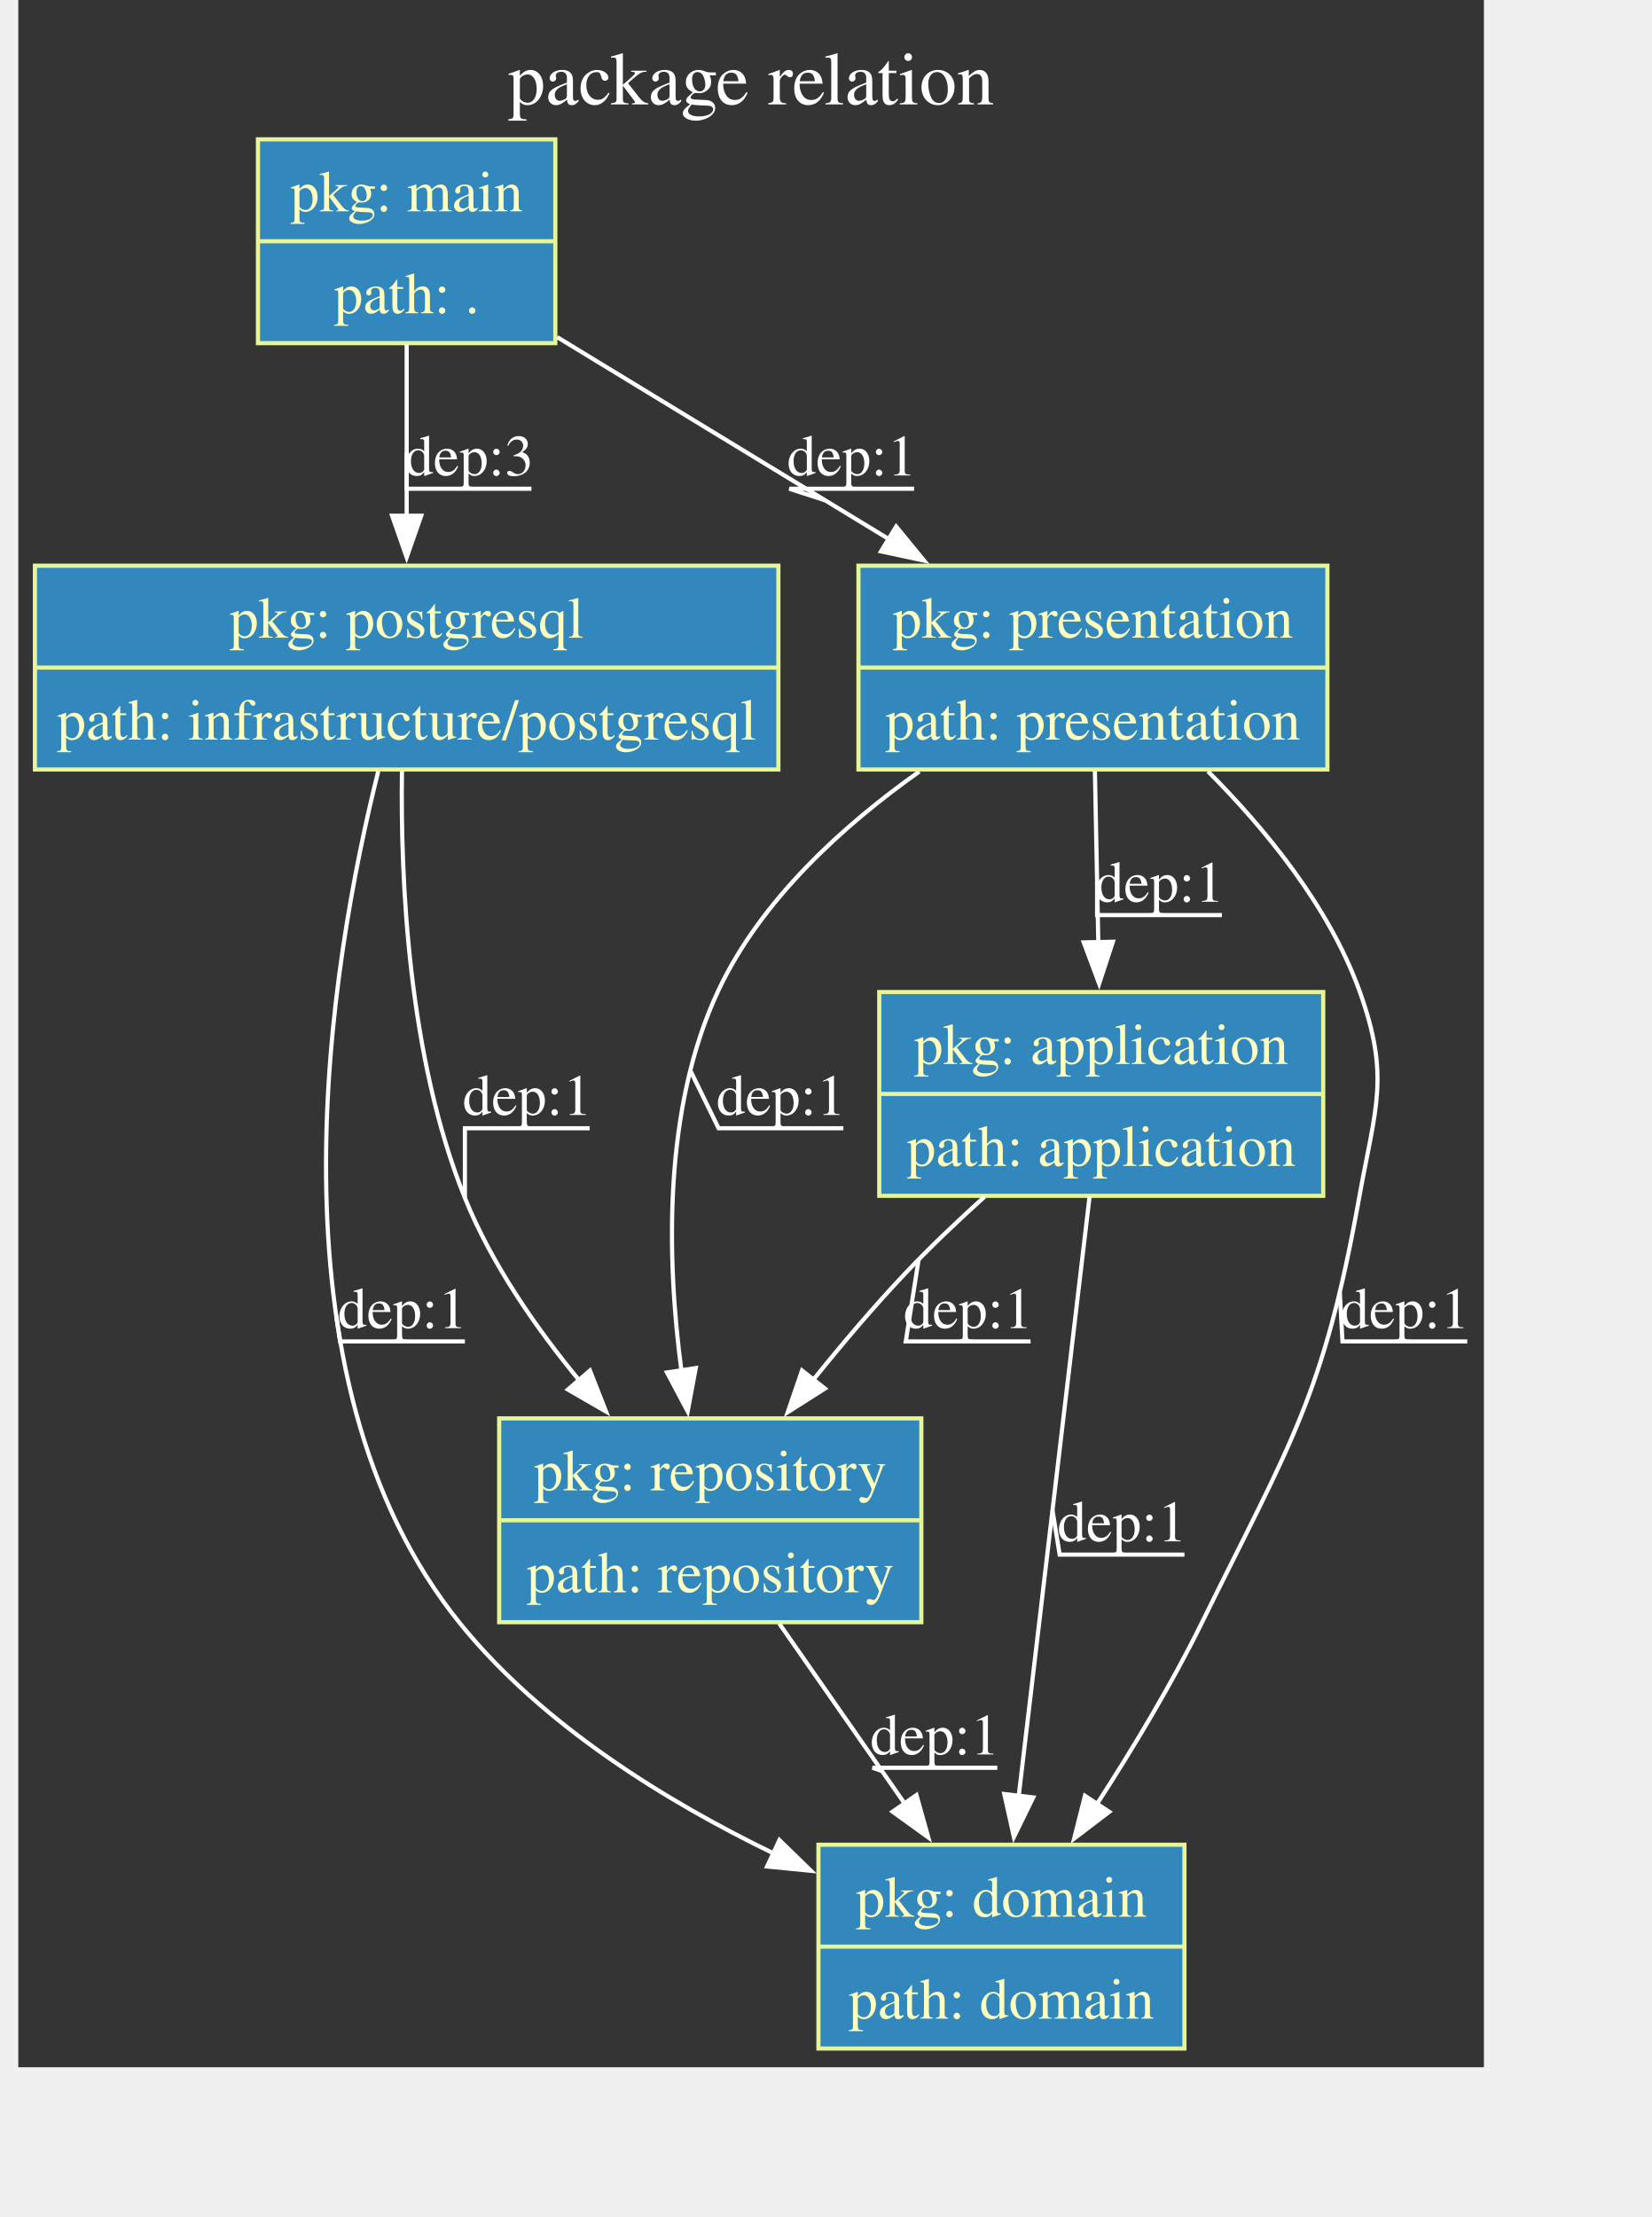
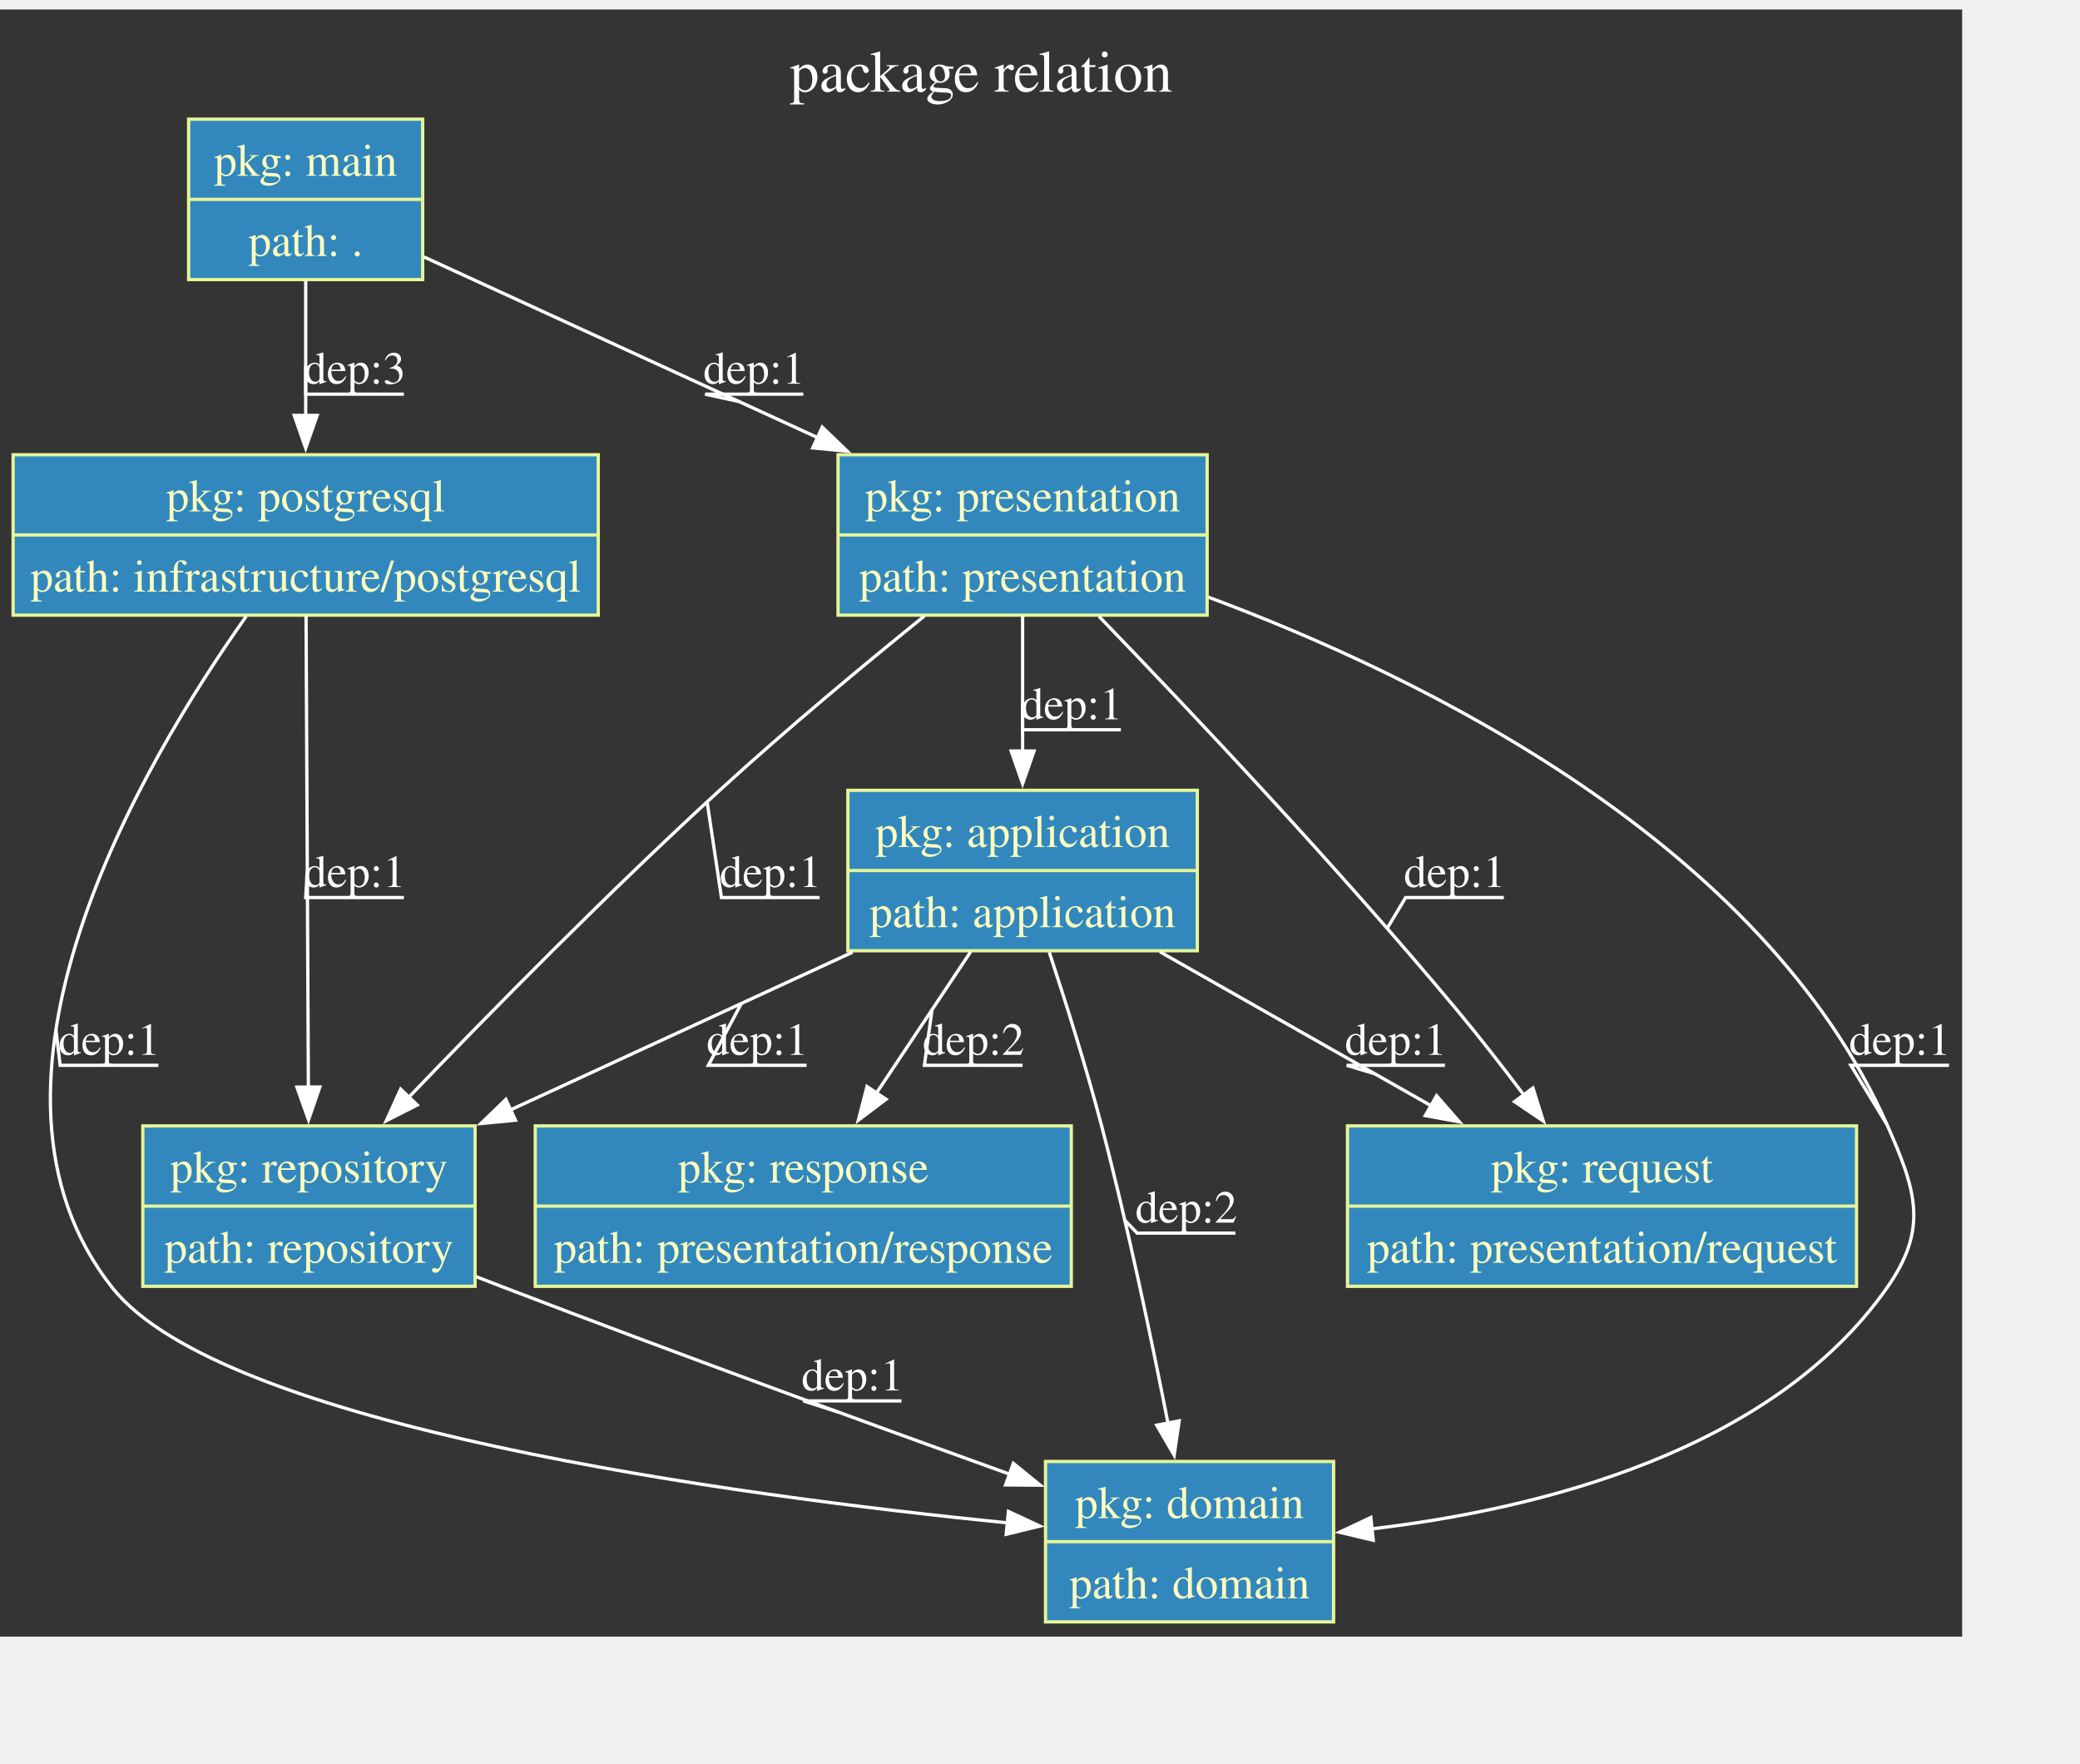
- <svg xmlns="http://www.w3.org/2000/svg" width="424pt" height="569pt" viewBox="36.00 36.00 388.38 533.00">
+ <svg xmlns="http://www.w3.org/2000/svg" width="671pt" height="569pt" viewBox="36.00 36.00 635.38 533.00">
  <g id="graph0" class="graph" transform="scale(1 1) rotate(0) translate(40 529)">
-     <polygon fill="#343434" stroke="none" points="-4,4 -4,-493 348.38,-493 348.38,4 -4,4" />
-     <text text-anchor="middle" x="172.19" y="-467.9" font-family="Times,serif" font-size="18.00" fill="white">package relation</text>
+     <polygon fill="#343434" stroke="none" points="-4,4 -4,-493 595.38,-493 595.38,4 -4,4" />
+     <text text-anchor="middle" x="295.69" y="-467.9" font-family="Times,serif" font-size="18.00" fill="white">package relation</text>
    <g id="node1" class="node">
+       <polygon fill="#3288bd" stroke="#e6f598" points="0,-308 0,-357 178.75,-357 178.75,-308 0,-308" />
+       <text text-anchor="middle" x="89.38" y="-339.7" font-family="Times,serif" font-size="14.00" fill="#ffffbf">pkg: postgresql</text>
+       <polyline fill="none" stroke="#e6f598" points="0,-332.5 178.75,-332.5" />
+       <text text-anchor="middle" x="89.38" y="-315.2" font-family="Times,serif" font-size="14.00" fill="#ffffbf">path: infrastructure/postgresql</text>
+     </g>
+     <g id="node2" class="node">
+       <polygon fill="#3288bd" stroke="#e6f598" points="315.38,-0.5 315.38,-49.5 403.38,-49.5 403.38,-0.5 315.38,-0.5" />
+       <text text-anchor="middle" x="359.38" y="-32.2" font-family="Times,serif" font-size="14.00" fill="#ffffbf">pkg: domain</text>
+       <polyline fill="none" stroke="#e6f598" points="315.38,-25 403.38,-25" />
+       <text text-anchor="middle" x="359.38" y="-7.7" font-family="Times,serif" font-size="14.00" fill="#ffffbf">path: domain</text>
+     </g>
+     <g id="edge1" class="edge">
+       <path fill="none" stroke="white" d="M71.21,-307.64C39.35,-262.69 -18.77,-164.39 30.38,-102.5 63.93,-60.24 219.28,-39.21 303.96,-30.72" />
+       <polygon fill="white" stroke="white" points="304.05,-34.23 313.66,-29.77 303.37,-27.26 304.05,-34.23" />
+       <text text-anchor="middle" x="29.38" y="-173.7" font-family="Times,serif" font-size="14.00" fill="white">dep:1</text>
+       <polyline fill="none" stroke="white" points="44.38,-170.5 14.38,-170.5 13.08,-181.41" />
+     </g>
+     <g id="node3" class="node">
+       <polygon fill="#3288bd" stroke="#e6f598" points="39.62,-103 39.62,-152 141.12,-152 141.12,-103 39.62,-103" />
+       <text text-anchor="middle" x="90.38" y="-134.7" font-family="Times,serif" font-size="14.00" fill="#ffffbf">pkg: repository</text>
+       <polyline fill="none" stroke="#e6f598" points="39.62,-127.5 141.12,-127.5" />
+       <text text-anchor="middle" x="90.38" y="-110.2" font-family="Times,serif" font-size="14.00" fill="#ffffbf">path: repository</text>
+     </g>
+     <g id="edge2" class="edge">
+       <path fill="none" stroke="white" d="M89.49,-307.82C89.67,-272.31 90,-205.05 90.2,-163.76" />
+       <polygon fill="white" stroke="white" points="93.7,-163.88 90.25,-153.86 86.7,-163.84 93.7,-163.88" />
+       <text text-anchor="middle" x="104.38" y="-224.95" font-family="Times,serif" font-size="14.00" fill="white">dep:1</text>
+       <polyline fill="none" stroke="white" points="119.38,-221.75 89.38,-221.75 89.88,-229.89" />
+     </g>
+     <g id="edge9" class="edge">
+       <path fill="none" stroke="white" d="M141.4,-105.97C144.43,-104.79 147.44,-103.62 150.38,-102.5 202.49,-82.54 262.32,-60.76 304.58,-45.56" />
+       <polygon fill="white" stroke="white" points="305.55,-48.93 313.77,-42.25 303.18,-42.34 305.55,-48.93" />
+       <text text-anchor="middle" x="256.38" y="-71.2" font-family="Times,serif" font-size="14.00" fill="white">dep:1</text>
+       <polyline fill="none" stroke="white" points="271.38,-68 241.38,-68 252.17,-64.55" />
+     </g>
+     <g id="node4" class="node">
      <polygon fill="#3288bd" stroke="#e6f598" points="53.62,-410.5 53.62,-459.5 125.12,-459.5 125.12,-410.5 53.62,-410.5" />
      <text text-anchor="middle" x="89.38" y="-442.2" font-family="Times,serif" font-size="14.00" fill="#ffffbf">pkg: main</text>
      <polyline fill="none" stroke="#e6f598" points="53.62,-435 125.12,-435" />
      <text text-anchor="middle" x="89.38" y="-417.7" font-family="Times,serif" font-size="14.00" fill="#ffffbf">path: .</text>
    </g>
-     <g id="node2" class="node">
-       <polygon fill="#3288bd" stroke="#e6f598" points="0,-308 0,-357 178.75,-357 178.75,-308 0,-308" />
-       <text text-anchor="middle" x="89.38" y="-339.7" font-family="Times,serif" font-size="14.00" fill="#ffffbf">pkg: postgresql</text>
-       <polyline fill="none" stroke="#e6f598" points="0,-332.5 178.75,-332.5" />
-       <text text-anchor="middle" x="89.38" y="-315.2" font-family="Times,serif" font-size="14.00" fill="#ffffbf">path: infrastructure/postgresql</text>
-     </g>
-     <g id="edge1" class="edge">
+     <g id="edge3" class="edge">
      <path fill="none" stroke="white" d="M89.38,-410.18C89.38,-397.88 89.38,-382.63 89.38,-368.97" />
      <polygon fill="white" stroke="white" points="92.88,-369.01 89.38,-359.01 85.88,-369.01 92.88,-369.01" />
      <text text-anchor="middle" x="104.38" y="-378.7" font-family="Times,serif" font-size="14.00" fill="white">dep:3</text>
      <polyline fill="none" stroke="white" points="119.38,-375.5 89.38,-375.5 89.38,-384.1" />
    </g>
-     <g id="node3" class="node">
-       <polygon fill="#3288bd" stroke="#e6f598" points="198,-308 198,-357 310.75,-357 310.75,-308 198,-308" />
-       <text text-anchor="middle" x="254.38" y="-339.7" font-family="Times,serif" font-size="14.00" fill="#ffffbf">pkg: presentation</text>
-       <polyline fill="none" stroke="#e6f598" points="198,-332.5 310.75,-332.5" />
-       <text text-anchor="middle" x="254.38" y="-315.2" font-family="Times,serif" font-size="14.00" fill="#ffffbf">path: presentation</text>
+     <g id="node5" class="node">
+       <polygon fill="#3288bd" stroke="#e6f598" points="252,-308 252,-357 364.75,-357 364.75,-308 252,-308" />
+       <text text-anchor="middle" x="308.38" y="-339.7" font-family="Times,serif" font-size="14.00" fill="#ffffbf">pkg: presentation</text>
+       <polyline fill="none" stroke="#e6f598" points="252,-332.5 364.75,-332.5" />
+       <text text-anchor="middle" x="308.38" y="-315.2" font-family="Times,serif" font-size="14.00" fill="#ffffbf">path: presentation</text>
    </g>
-     <g id="edge2" class="edge">
-       <path fill="none" stroke="white" d="M125.58,-411.94C149.05,-397.65 179.91,-378.85 205.54,-363.25" />
-       <polygon fill="white" stroke="white" points="207.07,-366.41 213.79,-358.22 203.42,-360.44 207.07,-366.41" />
-       <text text-anchor="middle" x="196.38" y="-378.7" font-family="Times,serif" font-size="14.00" fill="white">dep:1</text>
-       <polyline fill="none" stroke="white" points="211.38,-375.5 181.38,-375.5 190.02,-372.7" />
+     <g id="edge4" class="edge">
+       <path fill="none" stroke="white" d="M125.54,-417.4C158.21,-402.41 207.02,-380.01 245.98,-362.13" />
+       <polygon fill="white" stroke="white" points="247.17,-365.44 254.8,-358.09 244.25,-359.08 247.17,-365.44" />
+       <text text-anchor="middle" x="226.38" y="-378.7" font-family="Times,serif" font-size="14.00" fill="white">dep:1</text>
+       <polyline fill="none" stroke="white" points="241.38,-375.5 211.38,-375.5 221.73,-373.26" />
    </g>
-     <g id="node4" class="node">
-       <polygon fill="#3288bd" stroke="#e6f598" points="111.62,-103 111.62,-152 213.12,-152 213.12,-103 111.62,-103" />
-       <text text-anchor="middle" x="162.38" y="-134.7" font-family="Times,serif" font-size="14.00" fill="#ffffbf">pkg: repository</text>
-       <polyline fill="none" stroke="#e6f598" points="111.62,-127.5 213.12,-127.5" />
-       <text text-anchor="middle" x="162.38" y="-110.2" font-family="Times,serif" font-size="14.00" fill="#ffffbf">path: repository</text>
+     <g id="edge7" class="edge">
+       <path fill="none" stroke="white" d="M365.12,-313.5C430.64,-289.11 534.3,-238.44 572.38,-152.5 581.38,-132.18 585.16,-120.68 572.38,-102.5 537.04,-52.26 465.43,-34.85 415.03,-28.91" />
+       <polygon fill="white" stroke="white" points="415.48,-25.44 405.17,-27.88 414.75,-32.4 415.48,-25.44" />
+       <text text-anchor="middle" x="576.38" y="-173.7" font-family="Times,serif" font-size="14.00" fill="white">dep:1</text>
+       <polyline fill="none" stroke="white" points="591.38,-170.5 561.38,-170.5 572.38,-152.49" />
+     </g>
+     <g id="edge8" class="edge">
+       <path fill="none" stroke="white" d="M278.36,-307.73C260.08,-292.96 236.46,-273.36 216.38,-255 182.52,-224.05 145.7,-186.61 120.66,-160.53" />
+       <polygon fill="white" stroke="white" points="123.45,-158.38 114.01,-153.58 118.39,-163.22 123.45,-158.38" />
+       <text text-anchor="middle" x="231.38" y="-224.95" font-family="Times,serif" font-size="14.00" fill="white">dep:1</text>
+       <polyline fill="none" stroke="white" points="246.38,-221.75 216.38,-221.75 212,-250.98" />
+     </g>
+     <g id="node6" class="node">
+       <polygon fill="#3288bd" stroke="#e6f598" points="255,-205.5 255,-254.5 361.75,-254.5 361.75,-205.5 255,-205.5" />
+       <text text-anchor="middle" x="308.38" y="-237.2" font-family="Times,serif" font-size="14.00" fill="#ffffbf">pkg: application</text>
+       <polyline fill="none" stroke="#e6f598" points="255,-230 361.75,-230" />
+       <text text-anchor="middle" x="308.38" y="-212.7" font-family="Times,serif" font-size="14.00" fill="#ffffbf">path: application</text>
+     </g>
+     <g id="edge5" class="edge">
+       <path fill="none" stroke="white" d="M308.38,-307.68C308.38,-295.38 308.38,-280.13 308.38,-266.47" />
+       <polygon fill="white" stroke="white" points="311.88,-266.51 308.38,-256.51 304.88,-266.51 311.88,-266.51" />
+       <text text-anchor="middle" x="323.38" y="-276.2" font-family="Times,serif" font-size="14.00" fill="white">dep:1</text>
+       <polyline fill="none" stroke="white" points="338.38,-273 308.38,-273 308.38,-281.6" />
+     </g>
+     <g id="node7" class="node">
+       <polygon fill="#3288bd" stroke="#e6f598" points="407.62,-103 407.62,-152 563.12,-152 563.12,-103 407.62,-103" />
+       <text text-anchor="middle" x="485.38" y="-134.7" font-family="Times,serif" font-size="14.00" fill="#ffffbf">pkg: request</text>
+       <polyline fill="none" stroke="#e6f598" points="407.62,-127.5 563.12,-127.5" />
+       <text text-anchor="middle" x="485.38" y="-110.2" font-family="Times,serif" font-size="14.00" fill="#ffffbf">path: presentation/request</text>
+     </g>
+     <g id="edge6" class="edge">
+       <path fill="none" stroke="white" d="M331.72,-307.62C358.9,-279.49 404.72,-231.02 441.38,-187 448.11,-178.91 455.09,-169.93 461.46,-161.49" />
+       <polygon fill="white" stroke="white" points="464.27,-163.58 467.43,-153.47 458.65,-159.4 464.27,-163.58" />
+       <text text-anchor="middle" x="440.38" y="-224.95" font-family="Times,serif" font-size="14.00" fill="white">dep:1</text>
+       <polyline fill="none" stroke="white" points="455.38,-221.75 425.38,-221.75 419.74,-212.33" />
+     </g>
+     <g id="edge13" class="edge">
+       <path fill="none" stroke="white" d="M316.52,-205.05C321.47,-190.05 327.7,-170.27 332.38,-152.5 340.45,-121.8 347.84,-86.44 352.84,-60.92" />
+       <polygon fill="white" stroke="white" points="356.21,-61.91 354.67,-51.42 349.34,-60.58 356.21,-61.91" />
+       <text text-anchor="middle" x="358.38" y="-122.45" font-family="Times,serif" font-size="14.00" fill="white">dep:2</text>
+       <polyline fill="none" stroke="white" points="373.38,-119.25 343.38,-119.25 339.6,-123.17" />
    </g>
    <g id="edge10" class="edge">
-       <path fill="none" stroke="white" d="M88.25,-307.73C87.86,-281.59 89.73,-238.81 103.38,-205 109.8,-189.08 120.52,-173.66 131.08,-160.88" />
-       <polygon fill="white" stroke="white" points="133.44,-163.5 137.32,-153.63 128.14,-158.93 133.44,-163.5" />
-       <text text-anchor="middle" x="118.38" y="-224.95" font-family="Times,serif" font-size="14.00" fill="white">dep:1</text>
-       <polyline fill="none" stroke="white" points="133.38,-221.75 103.38,-221.75 103.38,-204.99" />
+       <path fill="none" stroke="white" d="M256.44,-205.06C225.07,-190.6 184.93,-172.09 151.97,-156.9" />
+       <polygon fill="white" stroke="white" points="153.46,-153.73 142.91,-152.72 150.53,-160.09 153.46,-153.73" />
+       <text text-anchor="middle" x="227.38" y="-173.7" font-family="Times,serif" font-size="14.00" fill="white">dep:1</text>
+       <polyline fill="none" stroke="white" points="242.38,-170.5 212.38,-170.5 222.46,-189.39" />
    </g>
-     <g id="node6" class="node">
-       <polygon fill="#3288bd" stroke="#e6f598" points="188.38,-0.5 188.38,-49.5 276.38,-49.5 276.38,-0.5 188.38,-0.5" />
-       <text text-anchor="middle" x="232.38" y="-32.2" font-family="Times,serif" font-size="14.00" fill="#ffffbf">pkg: domain</text>
-       <polyline fill="none" stroke="#e6f598" points="188.38,-25 276.38,-25" />
-       <text text-anchor="middle" x="232.38" y="-7.7" font-family="Times,serif" font-size="14.00" fill="#ffffbf">path: domain</text>
+     <g id="edge12" class="edge">
+       <path fill="none" stroke="white" d="M350.32,-205.18C375.16,-191.08 406.84,-173.09 433.27,-158.09" />
+       <polygon fill="white" stroke="white" points="434.83,-161.22 441.8,-153.24 431.38,-155.14 434.83,-161.22" />
+       <text text-anchor="middle" x="422.38" y="-173.7" font-family="Times,serif" font-size="14.00" fill="white">dep:1</text>
+       <polyline fill="none" stroke="white" points="437.38,-170.5 407.38,-170.5 415.95,-167.92" />
    </g>
-     <g id="edge9" class="edge">
-       <path fill="none" stroke="white" d="M82.54,-307.56C71.13,-262.01 53.9,-162.14 102.38,-102.5 122.13,-78.19 151.81,-59.9 177.82,-47.3" />
-       <polygon fill="white" stroke="white" points="179,-50.62 186.59,-43.23 176.04,-44.27 179,-50.62" />
-       <text text-anchor="middle" x="88.38" y="-173.7" font-family="Times,serif" font-size="14.00" fill="white">dep:1</text>
-       <polyline fill="none" stroke="white" points="103.38,-170.5 73.38,-170.5 72.44,-176.66" />
+     <g id="node8" class="node">
+       <polygon fill="#3288bd" stroke="#e6f598" points="159.5,-103 159.5,-152 323.25,-152 323.25,-103 159.5,-103" />
+       <text text-anchor="middle" x="241.38" y="-134.7" font-family="Times,serif" font-size="14.00" fill="#ffffbf">pkg: response</text>
+       <polyline fill="none" stroke="#e6f598" points="159.5,-127.5 323.25,-127.5" />
+       <text text-anchor="middle" x="241.38" y="-110.2" font-family="Times,serif" font-size="14.00" fill="#ffffbf">path: presentation/response</text>
    </g>
-     <g id="edge3" class="edge">
-       <path fill="none" stroke="white" d="M212.65,-307.52C194.3,-294.54 174.62,-276.7 164.38,-255 150.88,-226.41 151.93,-189.97 155.43,-163.55" />
-       <polygon fill="white" stroke="white" points="158.89,-164.1 156.94,-153.68 151.97,-163.04 158.89,-164.1" />
-       <text text-anchor="middle" x="179.38" y="-224.95" font-family="Times,serif" font-size="14.00" fill="white">dep:1</text>
-       <polyline fill="none" stroke="white" points="194.38,-221.75 164.38,-221.75 157.57,-235.66" />
-     </g>
-     <g id="node5" class="node">
-       <polygon fill="#3288bd" stroke="#e6f598" points="203,-205.5 203,-254.5 309.75,-254.5 309.75,-205.5 203,-205.5" />
-       <text text-anchor="middle" x="256.38" y="-237.2" font-family="Times,serif" font-size="14.00" fill="#ffffbf">pkg: application</text>
-       <polyline fill="none" stroke="#e6f598" points="203,-230 309.75,-230" />
-       <text text-anchor="middle" x="256.38" y="-212.7" font-family="Times,serif" font-size="14.00" fill="#ffffbf">path: application</text>
-     </g>
-     <g id="edge4" class="edge">
-       <path fill="none" stroke="white" d="M254.85,-307.68C255.09,-295.38 255.4,-280.13 255.67,-266.47" />
-       <polygon fill="white" stroke="white" points="259.17,-266.58 255.87,-256.51 252.17,-266.44 259.17,-266.58" />
-       <text text-anchor="middle" x="270.38" y="-276.2" font-family="Times,serif" font-size="14.00" fill="white">dep:1</text>
-       <polyline fill="none" stroke="white" points="285.38,-273 255.38,-273 255.38,-280.93" />
-     </g>
-     <g id="edge5" class="edge">
-       <path fill="none" stroke="white" d="M282.03,-307.56C295.8,-293.76 311.05,-275.18 318.38,-255 325.96,-234.11 322.3,-226.87 318.38,-205 309.8,-157.18 301.84,-146.08 280.38,-102.5 273.14,-87.82 263.83,-72.39 255.33,-59.26" />
-       <polygon fill="white" stroke="white" points="258.3,-57.41 249.87,-50.99 252.46,-61.26 258.3,-57.41" />
-       <text text-anchor="middle" x="329.38" y="-173.7" font-family="Times,serif" font-size="14.00" fill="white">dep:1</text>
-       <polyline fill="none" stroke="white" points="344.38,-170.5 314.38,-170.5 313.73,-182.38" />
-     </g>
-     <g id="edge6" class="edge">
-       <path fill="none" stroke="white" d="M178.96,-102.68C187.96,-89.76 199.24,-73.58 209.1,-59.41" />
-       <polygon fill="white" stroke="white" points="211.95,-61.44 214.8,-51.24 206.21,-57.44 211.95,-61.44" />
-       <text text-anchor="middle" x="216.38" y="-71.2" font-family="Times,serif" font-size="14.00" fill="white">dep:1</text>
-       <polyline fill="none" stroke="white" points="231.38,-68 201.38,-68 203.67,-67.21" />
-     </g>
-     <g id="edge8" class="edge">
-       <path fill="none" stroke="white" d="M228.33,-205.3C221.91,-199.51 215.25,-193.19 209.38,-187 201.72,-178.93 193.95,-169.74 186.98,-161.08" />
-       <polygon fill="white" stroke="white" points="189.94,-159.17 181,-153.49 184.44,-163.51 189.94,-159.17" />
-       <text text-anchor="middle" x="224.38" y="-173.7" font-family="Times,serif" font-size="14.00" fill="white">dep:1</text>
-       <polyline fill="none" stroke="white" points="239.38,-170.5 209.38,-170.5 212.47,-190.2" />
-     </g>
-     <g id="edge7" class="edge">
-       <path fill="none" stroke="white" d="M253.57,-205.32C249.38,-169.81 241.43,-102.55 236.54,-61.26" />
-       <polygon fill="white" stroke="white" points="240.02,-60.87 235.37,-51.35 233.07,-61.69 240.02,-60.87" />
-       <text text-anchor="middle" x="261.38" y="-122.45" font-family="Times,serif" font-size="14.00" fill="white">dep:1</text>
-       <polyline fill="none" stroke="white" points="276.38,-119.25 246.38,-119.25 244.66,-129.88" />
+     <g id="edge11" class="edge">
+       <path fill="none" stroke="white" d="M292.5,-205.18C283.88,-192.26 273.09,-176.08 263.65,-161.91" />
+       <polygon fill="white" stroke="white" points="266.67,-160.13 258.21,-153.75 260.85,-164.02 266.67,-160.13" />
+       <text text-anchor="middle" x="293.38" y="-173.7" font-family="Times,serif" font-size="14.00" fill="white">dep:2</text>
+       <polyline fill="none" stroke="white" points="308.38,-170.5 278.38,-170.5 280.7,-187.48" />
    </g>
  </g>
</svg>
